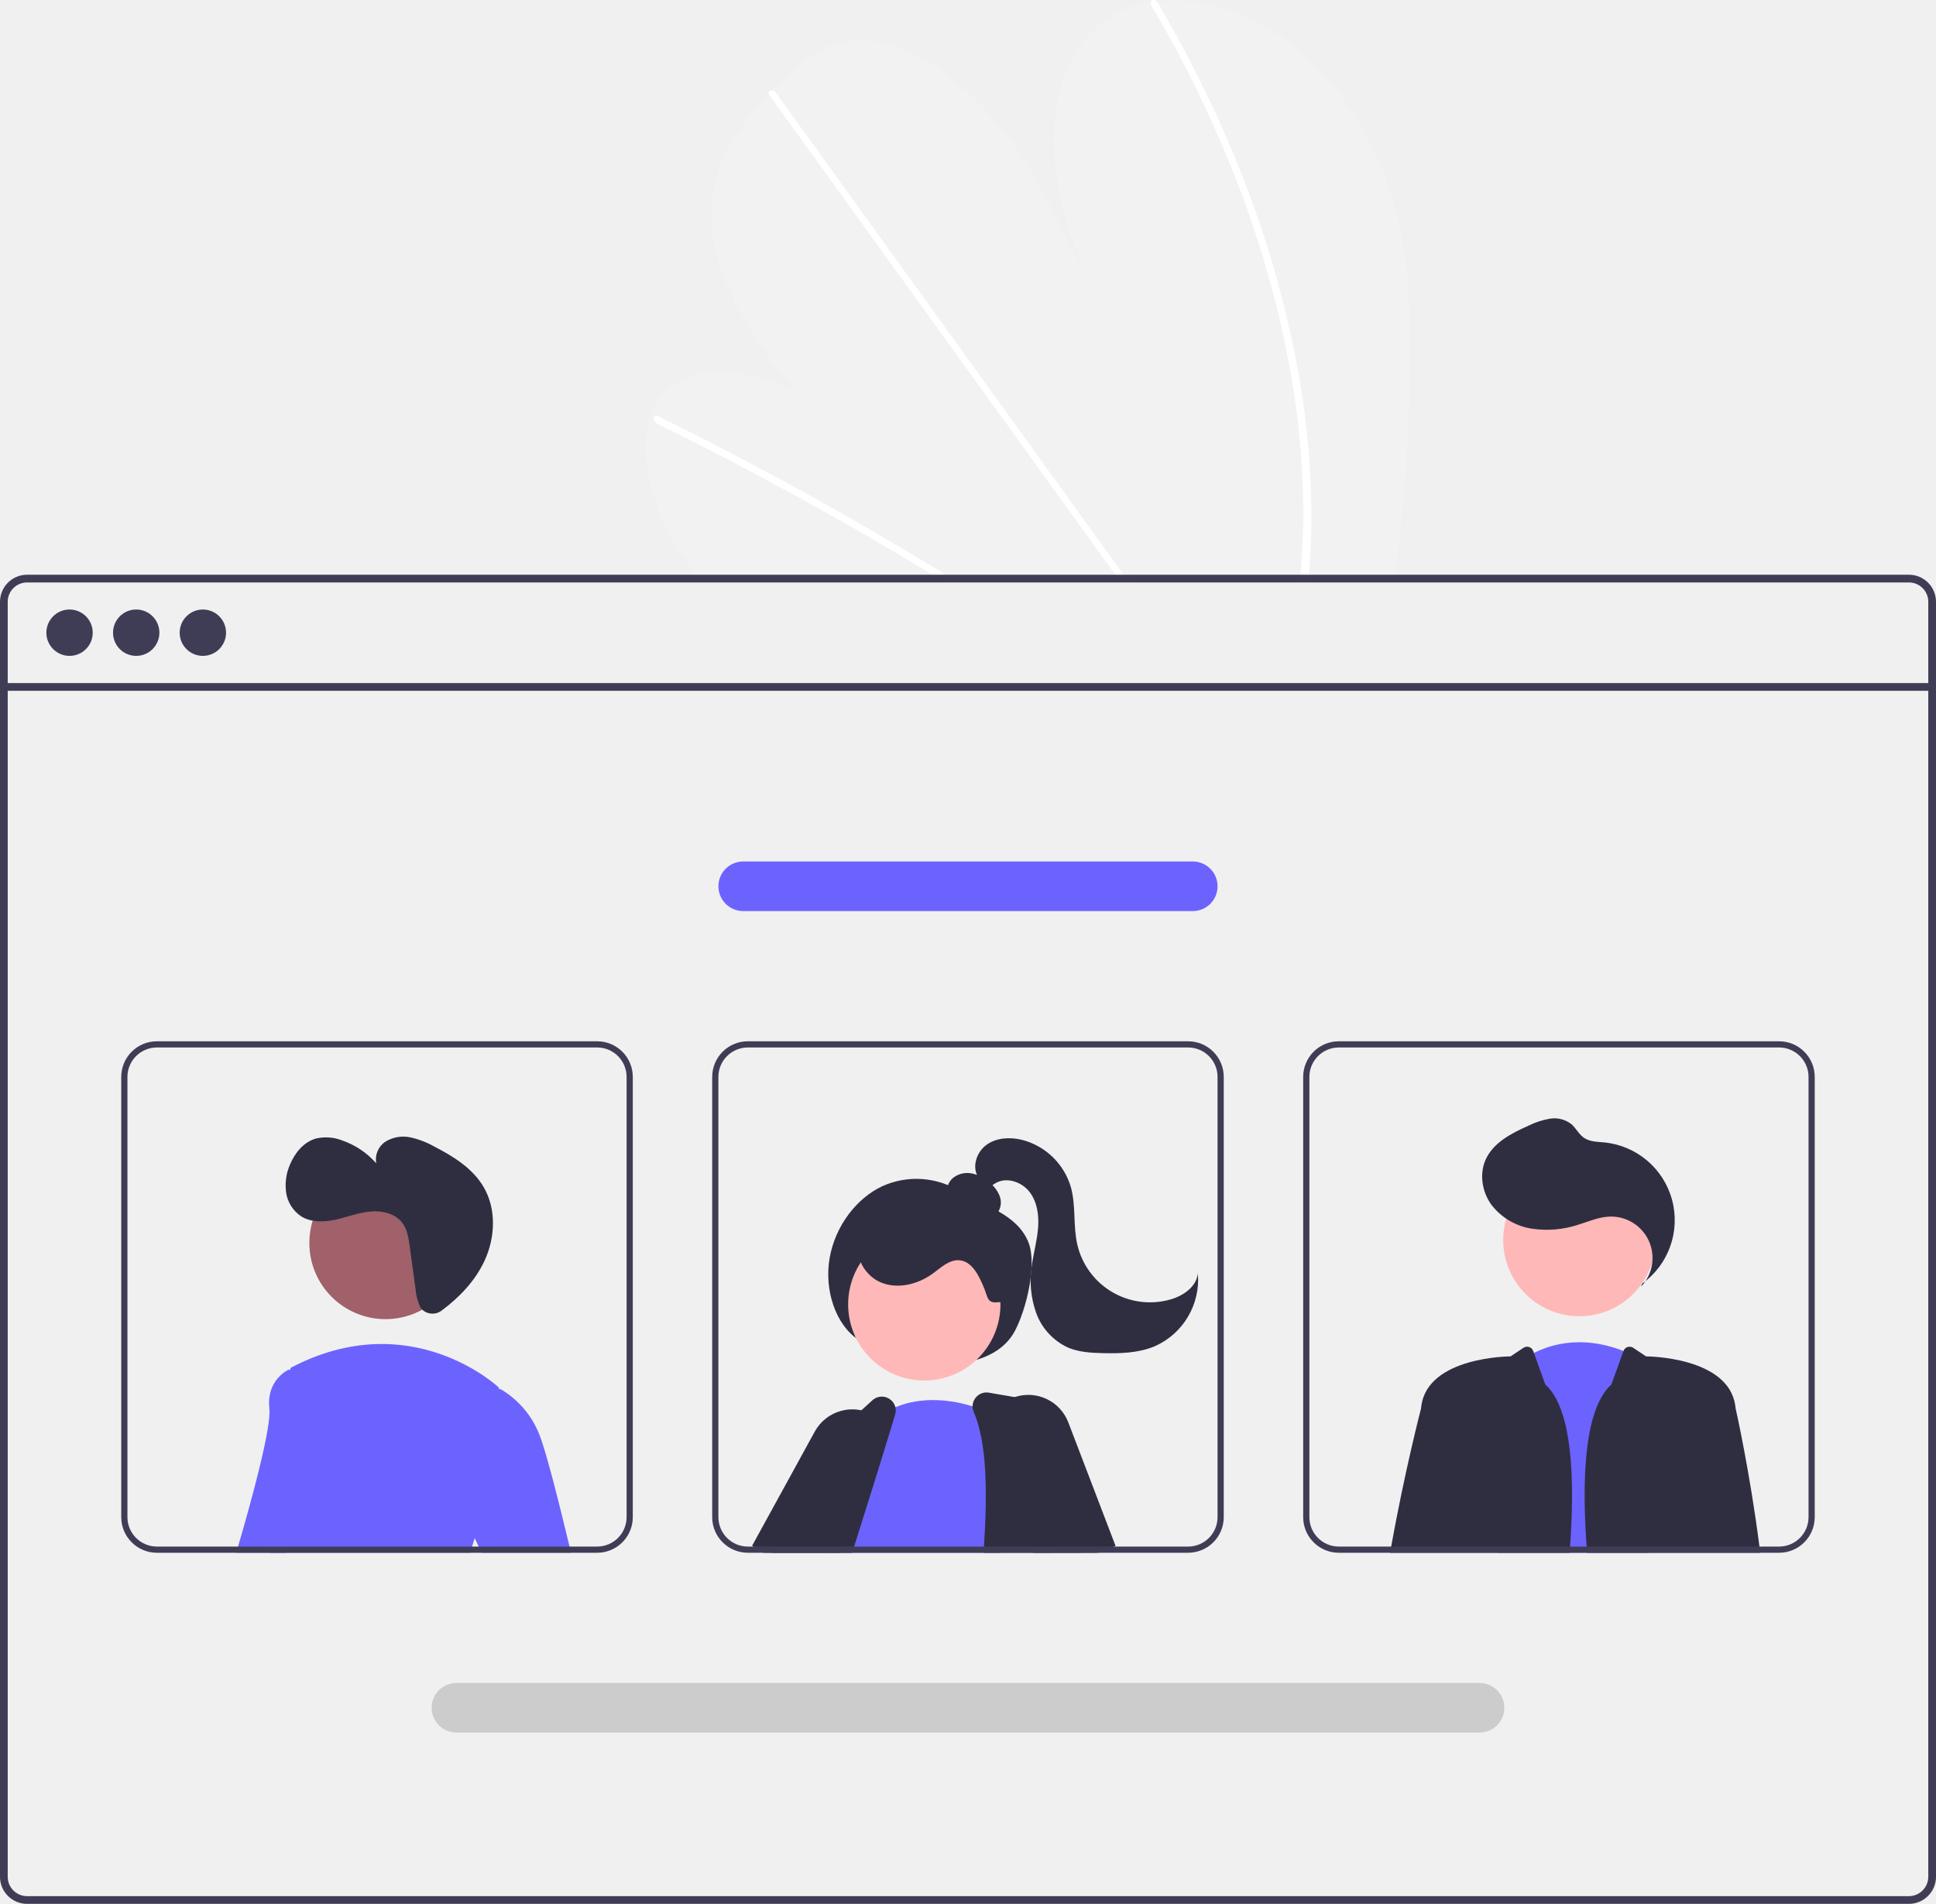
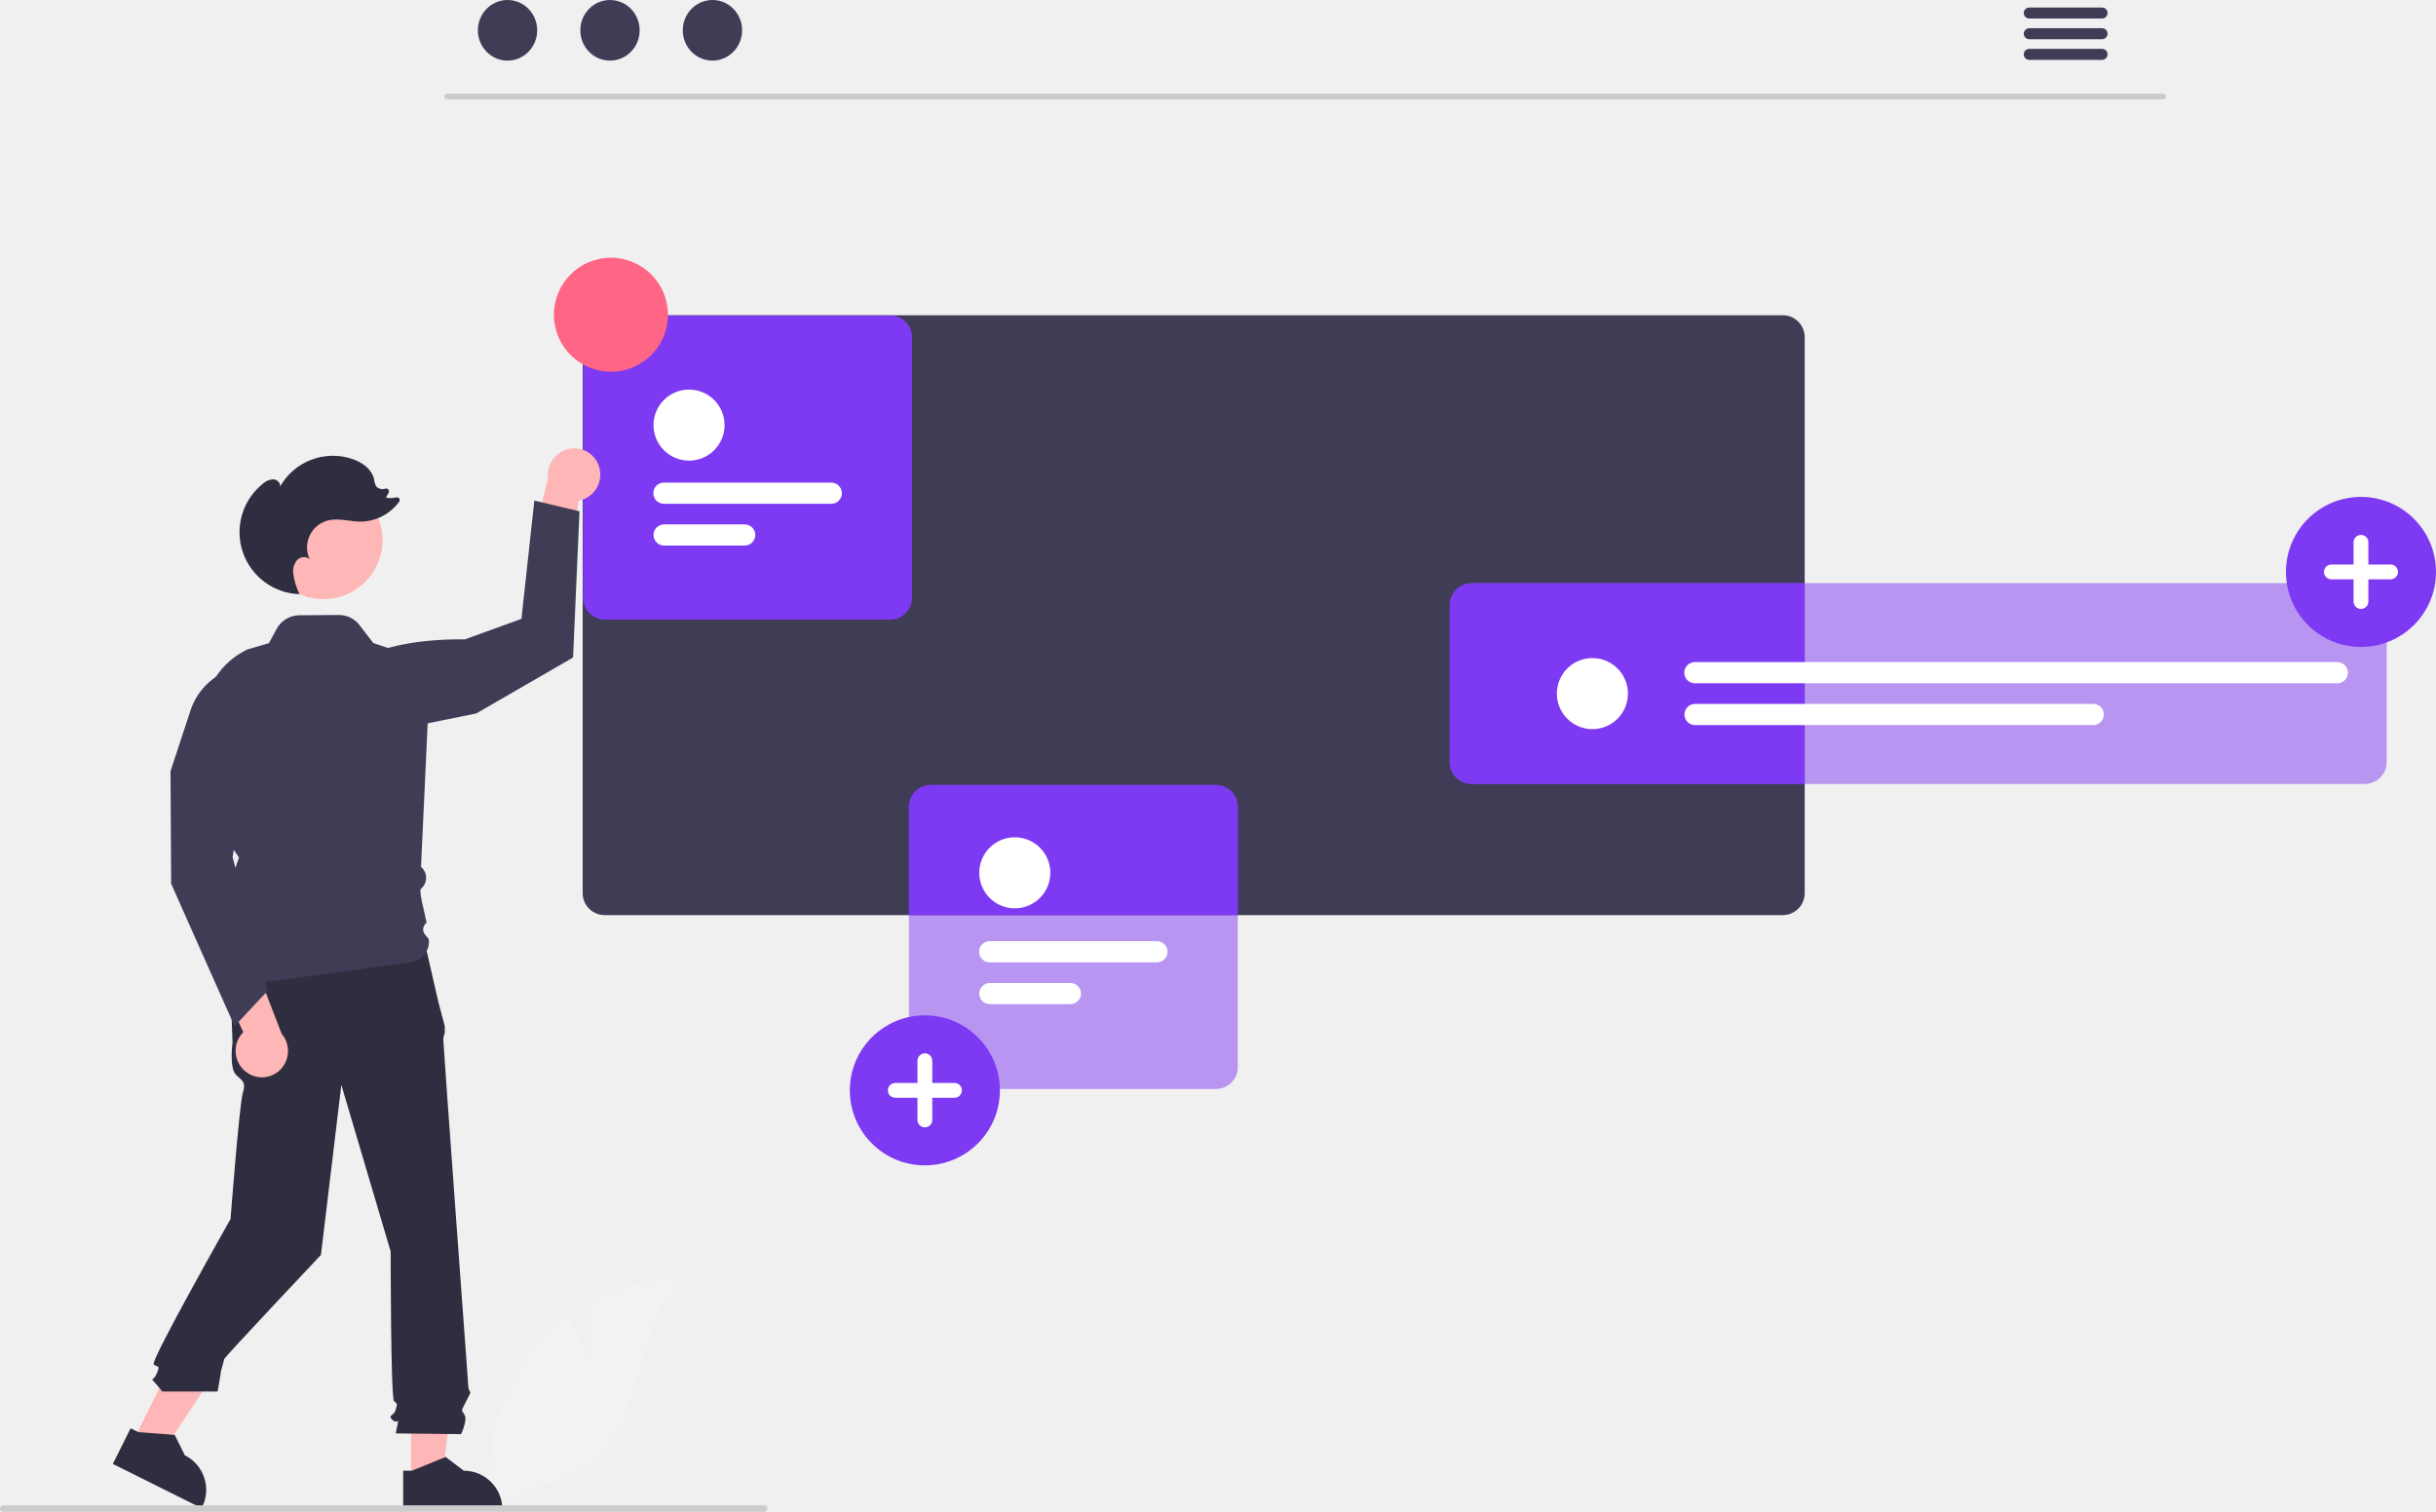
- <svg xmlns="http://www.w3.org/2000/svg" data-name="Layer 1" width="624.45" height="614.164" viewBox="0 0 624.45 614.164">
-   <path d="M742.585,257.032a554.594,554.594,0,0,1-4.83,71.29c-.11.83-.23,1.66-.34,2.49H514.135c-.66-.82-1.31-1.65-1.94-2.49-2.1-2.78-4.07-5.64-5.88-8.6-8.7-14.26-12.74-30.99-8.85-42.57l.07-.18a20.282,20.282,0,0,1,3.92-6.9c8.96-10.2,27.2-8.61,43.79-.51-14.93-16.16-26.86-36.59-27.86-54.88-.98-17.84,8.28-30.64,18.34-41.53.33-.36.66-.71.99-1.06.16-.18.33-.35.49-.53,7.85-8.3,17.01-16.49,30.34-15.58,14.62,1,30.89,13.15,42.33,27.35,11.44,14.19,19.08,30.34,26.82,46.1,7.75,15.75,16.13,31.9,28.5,45.33-16.77-20.97-30.33-44.86-35.42-68.14s-.85-45.69,13.93-56.75a34.713,34.713,0,0,1,15.17-6.22c.64-.11,1.29-.2,1.95-.28,13.73-1.64,30.16,3.02,44.18,14.3,15.44,12.42,26.2,30.9,31.6,48.47C742.005,223.712,742.665,240.652,742.585,257.032Z" transform="translate(-287.7751 -142.9181)" fill="#f2f2f2" />
-   <path d="M596.915,330.812h-4.27q-2.041-1.26-4.1-2.49c-.85-.53-1.71-1.04-2.57-1.56q-21.315-12.855-42.89-24.65-21.555-11.805-43.32-22.51a1.789,1.789,0,0,1-1.04-2.04.516.516,0,0,1,.07-.15c.2-.38.65-.54,1.31-.22,1.78.88,3.57,1.76,5.35,2.66q21.825,10.89,43.47,22.88,21.63,11.985,43.02,25.04c.3.18.6.37.9.55C594.205,329.152,595.555,329.982,596.915,330.812Z" transform="translate(-287.7751 -142.9181)" fill="#fff" />
-   <path d="M651.965,330.812h-2.64c-.6-.83-1.19-1.66-1.79-2.49q-21.149-29.31-42.29-58.62-34.62-47.985-69.22-95.97a1.7,1.7,0,0,1-.3-.58c-.2-.71.32-1.13.99-1.06a2.006,2.006,0,0,1,1.4.88q19.41,26.91,38.81,53.8,34.44,47.745,68.87,95.48c1.46,2.02,2.92,4.05,4.38,6.07C650.775,329.152,651.375,329.982,651.965,330.812Z" transform="translate(-287.7751 -142.9181)" fill="#fff" />
-   <path d="M710.695,315.152c-.11,4.45-.38,8.83-.74,13.17q-.105,1.245-.21,2.49h-2.77c.08-.83.16-1.66.23-2.49.55-6.27.93-12.61.95-19.12a266.656,266.656,0,0,0-5.55-53.72,334.665,334.665,0,0,0-16.57-55.75,383.492,383.492,0,0,0-26.91-55.1,1.476,1.476,0,0,1-.25-.98c.11-.79,1.16-1.03,1.95-.28a2.293,2.293,0,0,1,.4.5q1.935,3.285,3.8,6.59a383.227,383.227,0,0,1,25.77,55.3,333.082,333.082,0,0,1,15.47,55.84A263.074,263.074,0,0,1,710.695,315.152Z" transform="translate(-287.7751 -142.9181)" fill="#fff" />
-   <path d="M903.495,328.322h-607a8.728,8.728,0,0,0-8.72,8.72V748.362a8.728,8.728,0,0,0,8.72,8.72h607a8.712,8.712,0,0,0,6.63-3.06,2.046,2.046,0,0,0,.19-.24,8.167,8.167,0,0,0,1.25-2.11,8.507,8.507,0,0,0,.66-3.31V337.042A8.73,8.73,0,0,0,903.495,328.322Zm6.24,420.04a6.175,6.175,0,0,1-1.03,3.42,6.446,6.446,0,0,1-2.36,2.12,6.184,6.184,0,0,1-2.85.69h-607a6.238,6.238,0,0,1-6.23-6.23V337.042a6.238,6.238,0,0,1,6.23-6.23h607a6.239,6.239,0,0,1,6.24,6.23Z" transform="translate(-287.7751 -142.9181)" fill="#3f3d56" />
-   <rect x="1.243" y="220.353" width="621.957" height="2.493" fill="#3f3d56" />
-   <circle cx="22.432" cy="204.1" r="7.478" fill="#3f3d56" />
-   <circle cx="43.932" cy="204.1" r="7.478" fill="#3f3d56" />
-   <circle cx="65.433" cy="204.1" r="7.478" fill="#3f3d56" />
-   <path d="M564.752,575.192c-7.479-4.869-11.199-16.184-9.367-26.531s8.734-19.261,17.008-23.104a26.649,26.649,0,0,1,25.228,1.793c7.587,4.639,18.317,7.18,21.92,16.462,2.769,7.133-.743,21.617-4.469,28.546-3.221,5.988-9.341,8.727-15.091,9.918a45.34,45.34,0,0,1-36.669-8.461Z" transform="translate(-287.7751 -142.9181)" fill="#2f2e41" />
-   <polygon points="273.076 487.234 267.096 497.544 266.306 498.904 265.156 500.904 247.526 500.904 248.716 498.904 251.796 493.714 258.976 481.594 267.106 484.844 273.076 487.234" fill="#ffb8b8" />
-   <path d="M533.981,643.822l-3.22-2-.4-.25,20.21-36.83a13.731,13.731,0,0,1,8.25-6.62,13.575,13.575,0,0,1,6.78-.25,13.354,13.354,0,0,1,3.74,1.4,13.089,13.089,0,0,1,1.39.88,13.349,13.349,0,0,1,4.1,4.62,13.817,13.817,0,0,1-.42,13.95l-7.79,12.45-6.66,10.65-1.25,2h-24.73Z" transform="translate(-287.7751 -142.9181)" fill="#2f2e41" />
-   <circle cx="298.13" cy="420.784" r="24.561" fill="#ffb8b8" />
-   <path d="M610.561,643.822h-55.21l.25-.71q-.21-.645-.39-1.29c-.13-.45-.24-.91-.34-1.36a30.194,30.194,0,0,1,.01-12.7c3.05-14.98,15.22-27.15,15.22-27.15.21-.16.42-.31.63-.46a27.785,27.785,0,0,1,5.85-3.28c9.04-3.75,18.52-2.24,24.89-.3a49.669,49.669,0,0,1,6.49,2.47c.74.35,1.14.57,1.14.57l.63,19.21.76,23Z" transform="translate(-287.7751 -142.9181)" fill="#6c63ff" />
-   <path d="M636.101,641.822l-4.22-21.46-4.26-21.64a4.519,4.519,0,0,0-3.65-3.57l-8.92-1.54-8.3-1.43a4.459,4.459,0,0,0-4.31,1.65,4.41,4.41,0,0,0-.97,2.74,4.521,4.521,0,0,0,.37,1.79c4.33,10.1,4.41,26.09,3.31,43.46-.05.66-.09,1.33-.14,2H636.501Z" transform="translate(-287.7751 -142.9181)" fill="#2f2e41" />
-   <path d="M576.581,596.872a4.527,4.527,0,0,0-7.15-2.48l-3.83,3.48-15.68,14.28a4.345,4.345,0,0,0-1.12,1.59c-1.77,4.23-5.22,12.58-9.23,22.89q-.975,2.52-2.01,5.19c-.24.66-.5,1.33-.76,2h25.84c.21-.67.42-1.34.63-2,1.15-3.63,2.27-7.19,3.35-10.65,3.16-10.05,6.01-19.18,8.21-26.4q.915-3,1.67-5.54A4.528,4.528,0,0,0,576.581,596.872Z" transform="translate(-287.7751 -142.9181)" fill="#2f2e41" />
-   <polygon points="354.126 500.904 355.796 500.904 355.566 500.344 354.956 498.904 345.546 476.574 344.106 477.444 332.546 484.434 338.476 498.904 339.296 500.904 348.726 500.904 354.126 500.904" fill="#ffb8b8" />
-   <path d="M632.361,601.782a13.821,13.821,0,0,0-17.31-8.17,12.41,12.41,0,0,0-1.27.5,13.647,13.647,0,0,0-5.82,4.93,13.205,13.205,0,0,0-1.43,2.77,13.742,13.742,0,0,0,.31,10.57l2.89,6.44,10.34,23,.9,2H641.901l1.44-.56,3.74-1.44.52-.2Z" transform="translate(-287.7751 -142.9181)" fill="#2f2e41" />
-   <path d="M605.195,535.494a4.063,4.063,0,0,0,4.622-1.754,5.851,5.851,0,0,0,.338-5.143,10.736,10.736,0,0,0-3.195-4.215,12.406,12.406,0,0,0-5.617-2.908,7.461,7.461,0,0,0-6.053,1.331,5.377,5.377,0,0,0-1.826,5.722c.636,1.844,2.358,3.08,4.079,4a27.094,27.094,0,0,0,11.038,3.138Z" transform="translate(-287.7751 -142.9181)" fill="#2f2e41" />
-   <path d="M609.973,562.969c-3.949.544-3.442-1.465-5.023-5.124s-3.698-8.002-7.667-8.373c-3.252-.304-5.932,2.296-8.567,4.227-4.696,3.441-11.025,5.126-16.469,3.061s-9.227-8.553-7.161-13.996a11.943,11.943,0,0,1,6.907-6.529,24.028,24.028,0,0,1,9.623-1.337,49.647,49.647,0,0,1,20.864,5.341c4.472,2.272,8.826,5.523,10.522,10.244s2.813,11.355-2.038,12.632Z" transform="translate(-287.7751 -142.9181)" fill="#2f2e41" />
-   <path d="M603.177,522.509c-1.952-3.397-.341-8.059,2.853-10.329s7.477-2.493,11.288-1.582a22.166,22.166,0,0,1,15.9,15.411c1.617,5.941.656,12.322,2.025,18.326A24.049,24.049,0,0,0,665.466,562.06c4.102-1.205,8.271-4.133,8.674-8.389A23.518,23.518,0,0,1,660.212,577.22c-5.285,2.205-11.18,2.348-16.905,2.201-3.731-.096-7.546-.32-10.988-1.764A19.667,19.667,0,0,1,621.986,566.454a31.129,31.129,0,0,1-1.375-15.435c.563-4.028,1.684-7.977,1.997-12.032s-.281-8.386-2.781-11.594-7.276-4.847-10.83-2.87c-1.429.795-2.581,2.093-4.133,2.605s-3.752-.388-3.611-2.017Z" transform="translate(-287.7751 -142.9181)" fill="#2f2e41" />
-   <path d="M770.781,643.822l.19-2,5.64-58.68a35.917,35.917,0,0,1,5.93-3.77c11.61-5.85,22.81-3.05,28.87-.63a31.591,31.591,0,0,1,4.64,2.27l3.3,60.81.11,2Z" transform="translate(-287.7751 -142.9181)" fill="#6c63ff" />
-   <circle cx="509.419" cy="400.045" r="24.561" fill="#ffb8b8" />
-   <path d="M817.122,557.94a13.369,13.369,0,0,0-10.145-22.564c-3.396.114-6.596,1.503-9.838,2.523a32.535,32.535,0,0,1-15.285,1.376,20.41,20.41,0,0,1-13.016-7.686c-3.039-4.177-3.986-9.969-1.84-14.667,2.478-5.423,8.268-8.412,13.714-10.84a25.063,25.063,0,0,1,6.962-2.288,8.929,8.929,0,0,1,6.926,1.746c1.53,1.316,2.427,3.295,4.093,4.436,1.875,1.284,4.31,1.25,6.571,1.477a25.205,25.205,0,0,1,12.208,45.54Z" transform="translate(-287.7751 -142.9181)" fill="#2f2e41" />
-   <path d="M786.201,589.532l-3.66-10.16-.229-.633a2.104,2.104,0,0,0-3.146-1.037l-4.155,2.77s-26.65,0-28.79,15.99c-.03.25-.07.53-.1.83a.155.155,0,0,1-.01.04c-.27,1.05-5.3,20.49-9.62,44.49-.12.66-.24,1.33-.36,2h57.91v-0C795.926,619.713,794.871,597.297,786.201,589.532Z" transform="translate(-287.7751 -142.9181)" fill="#2f2e41" />
-   <path d="M855.281,641.822c-3.16-24.62-7.68-44.53-7.68-44.53-.04-.3-.08-.58-.11-.83-2.13-15.99-28.78-15.99-28.78-15.99l-4.153-2.769a2.104,2.104,0,0,0-3.147,1.039l-3.89,10.79c-8.67,7.765-9.725,30.181-7.84,54.289l0.0.001h55.85C855.451,643.152,855.361,642.482,855.281,641.822Z" transform="translate(-287.7751 -142.9181)" fill="#2f2e41" />
-   <path d="M386.201,585.762l-5.94,56.06-.21,2H363.981c.19-.65.38-1.32.58-2,4.56-15.64,10.77-38.47,10.1-44.52-1.05-9.44,6.3-12.59,6.3-12.59l.46.09Z" transform="translate(-287.7751 -142.9181)" fill="#6c63ff" />
-   <circle cx="124.343" cy="400.979" r="24.561" fill="#a0616a" />
-   <path d="M443.911,631.922a40.266,40.266,0,0,0-3.03,7.16c-.29.88-.57,1.8-.83,2.74-.19.65-.36,1.32-.53,2H374.741c.09-.66.17-1.33.26-2,3.31-26.15,5.99-52.69,6.42-57.02.04-.41.06-.62.06-.62,38.82-20.46,67.15,6.3,67.15,6.3s.04.19.1.56C449.351,594.782,452.511,616.622,443.911,631.922Z" transform="translate(-287.7751 -142.9181)" fill="#6c63ff" />
-   <path d="M440.881,639.082l-4.32-9.26,1.05-36.72,11.12-2.06.39-.07a29.445,29.445,0,0,1,12.62,14.72c2.16,5.4,6.27,21.64,9.74,36.13.16.67.32,1.34.48,2H443.091l-.93-2Z" transform="translate(-287.7751 -142.9181)" fill="#6c63ff" />
-   <path d="M480.391,478.822h-142.02a11.504,11.504,0,0,0-11.49,11.49v142.02a11.504,11.504,0,0,0,11.49,11.49h142.02a11.497,11.497,0,0,0,11.49-11.49v-142.02A11.497,11.497,0,0,0,480.391,478.822Zm9.49,153.51a9.498,9.498,0,0,1-9.49,9.49h-142.02a9.505,9.505,0,0,1-9.49-9.49v-142.02a9.505,9.505,0,0,1,9.49-9.49h142.02a9.498,9.498,0,0,1,9.49,9.49Zm-109.62,9.49-.21,2h59.47c.17-.68.34-1.35.53-2Z" transform="translate(-287.7751 -142.9181)" fill="#3f3d56" />
-   <path d="M671.001,478.822h-142.02a11.504,11.504,0,0,0-11.49,11.49v142.02a11.504,11.504,0,0,0,11.49,11.49h142.02a11.497,11.497,0,0,0,11.49-11.49v-142.02A11.497,11.497,0,0,0,671.001,478.822Zm9.49,153.51a9.498,9.498,0,0,1-9.49,9.49h-142.02a9.505,9.505,0,0,1-9.49-9.49v-142.02a9.505,9.505,0,0,1,9.49-9.49h142.02a9.498,9.498,0,0,1,9.49,9.49Zm-125.28,9.49q.18.645.39,1.29l-.25.71h49.66c.05-.67.09-1.34.14-2Z" transform="translate(-287.7751 -142.9181)" fill="#3f3d56" />
-   <path d="M861.621,478.822h-142.02a11.497,11.497,0,0,0-11.49,11.49v142.02a11.497,11.497,0,0,0,11.49,11.49h142.02a11.504,11.504,0,0,0,11.49-11.49v-142.02A11.504,11.504,0,0,0,861.621,478.822Zm9.49,153.51a9.504,9.504,0,0,1-9.49,9.49h-142.02a9.498,9.498,0,0,1-9.49-9.49v-142.02a9.498,9.498,0,0,1,9.49-9.49h142.02a9.504,9.504,0,0,1,9.49,9.49Zm-76.92,9.49c-.05.66-.1,1.33-.15,2h43.09c.08-.66.17-1.33.25-2Z" transform="translate(-287.7751 -142.9181)" fill="#3f3d56" />
-   <path d="M764.996,701.822h-330a8,8,0,1,1,0-16h330a8,8,0,1,1,0,16Z" transform="translate(-287.7751 -142.9181)" fill="#ccc" />
-   <path d="M672.496,436.822h-145a8,8,0,0,1,0-16h145a8,8,0,0,1,0,16Z" transform="translate(-287.7751 -142.9181)" fill="#6c63ff" />
-   <path d="M423.866,565.296a4.853,4.853,0,0,0,6.346.407c5.789-4.291,10.87-9.632,13.878-16.147,3.446-7.465,3.831-16.625-.324-23.72-3.512-5.998-9.714-9.868-15.896-13.046a28.271,28.271,0,0,0-7.674-2.958,10.937,10.937,0,0,0-7.952,1.283,6.868,6.868,0,0,0-3.101,7.091A25.847,25.847,0,0,0,398.111,510.8a14.267,14.267,0,0,0-8.425-.611c-3.923,1.113-6.786,4.598-8.353,8.362a16.724,16.724,0,0,0-1.262,9.125,11.147,11.147,0,0,0,4.871,7.635c3.243,2.007,7.381,1.862,11.105,1.042s7.33-2.246,11.126-2.606,8.024.586,10.335,3.62c1.627,2.137,2.045,4.928,2.41,7.589l1.9,13.839a16.881,16.881,0,0,0,1.51,5.783A3.333,3.333,0,0,0,423.866,565.296Z" transform="translate(-287.7751 -142.9181)" fill="#2f2e41" />
+ <svg xmlns="http://www.w3.org/2000/svg" data-name="Layer 1" width="897.318" height="556.975" viewBox="0 0 897.318 556.975">
+   <path d="M368.68,673.559l.998-22.434a72.456,72.456,0,0,1,33.796-8.555c-16.231,13.27-14.203,38.851-25.208,56.697a43.582,43.582,0,0,1-31.959,20.14l-13.583,8.316A73.03,73.03,0,0,1,348.116,668.544a70.542,70.542,0,0,1,12.964-12.046C364.334,665.076,368.68,673.559,368.68,673.559Z" transform="translate(-151.3408 -171.5124)" fill="#f2f2f2" />
+   <path d="M948.262,208.065H315.939a1.016,1.016,0,0,1,0-2.031H948.262a1.016,1.016,0,0,1,0,2.031Z" transform="translate(-151.3408 -171.5124)" fill="#cacaca" />
+   <ellipse cx="186.953" cy="11.169" rx="10.925" ry="11.169" fill="#3f3d56" />
+   <ellipse cx="224.695" cy="11.169" rx="10.925" ry="11.169" fill="#3f3d56" />
+   <ellipse cx="262.437" cy="11.169" rx="10.925" ry="11.169" fill="#3f3d56" />
+   <path d="M925.645,174.281h-26.81a2.03,2.03,0,0,0,0,4.06h26.81a2.03,2.03,0,0,0,0-4.06Z" transform="translate(-151.3408 -171.5124)" fill="#3f3d56" />
+   <path d="M925.645,181.901h-26.81a2.03,2.03,0,0,0,0,4.06h26.81a2.03,2.03,0,0,0,0-4.06Z" transform="translate(-151.3408 -171.5124)" fill="#3f3d56" />
+   <path d="M925.645,189.511h-26.81a2.03,2.03,0,0,0,0,4.06h26.81a2.03,2.03,0,0,0,0-4.06Z" transform="translate(-151.3408 -171.5124)" fill="#3f3d56" />
+   <path d="M808.054,287.654h-434.01a8.07,8.07,0,0,0-8.07,8.06v204.87a8.079,8.079,0,0,0,8.07,8.07h434.01a8.077,8.077,0,0,0,8.06-8.07v-204.87A8.068,8.068,0,0,0,808.054,287.654Z" transform="translate(-151.3408 -171.5124)" fill="#3f3d56" />
+   <path d="M693.414,386.354a8.068,8.068,0,0,0-8.06,8.06v57.87a8.077,8.077,0,0,0,8.06,8.07H816.114v-74Z" transform="translate(-151.3408 -171.5124)" fill="#7E3AF2" />
+   <path d="M1022.429,460.35H693.418a8.076,8.076,0,0,1-8.066-8.066V394.416a8.075,8.075,0,0,1,8.066-8.066h329.01a8.075,8.075,0,0,1,8.066,8.066v57.868A8.076,8.076,0,0,1,1022.429,460.35Z" transform="translate(-151.3408 -171.5124)" fill="#7E3AF2" opacity="0.5" />
+   <circle cx="586.571" cy="255.537" r="13.089" fill="#fff" />
+   <path d="M1012.235,423.246H775.72a3.898,3.898,0,1,1,0-7.795h236.514a3.898,3.898,0,1,1,0,7.795Z" transform="translate(-151.3408 -171.5124)" fill="#fff" />
+   <path d="M922.404,438.648H775.72a3.898,3.898,0,1,1,0-7.796H922.404a3.898,3.898,0,0,1,0,7.796Z" transform="translate(-151.3408 -171.5124)" fill="#fff" />
+   <polygon points="151.406 545.537 162.734 545.536 168.123 501.843 151.404 501.843 151.406 545.537" fill="#ffb6b6" />
+   <path d="M299.858,713.351l3.188-0,12.448-5.062,6.672,5.062h.001a14.218,14.218,0,0,1,14.217,14.217v.462l-36.526.001Z" transform="translate(-151.3408 -171.5124)" fill="#2f2e41" />
+   <polygon points="49.051 530.809 59.19 535.862 83.504 499.161 68.541 491.703 49.051 530.809" fill="#ffb6b6" />
+   <path d="M199.456,697.722l2.854,1.422,13.399,1.022,3.713,7.506.001 0a14.218,14.218,0,0,1,6.382,19.066l-.206.413L192.908,710.86Z" transform="translate(-151.3408 -171.5124)" fill="#2f2e41" />
+   <path d="M307.766,518.609l-72.026,1.879,1.253,35.074s-1.253,9.395,1.253,11.9,3.758,2.505,2.505,6.889-4.491,46.274-4.491,46.274-29.562,52.27-28.309,53.522,2.505,0,1.253,3.132-2.505,1.879-1.253,3.132a46.128,46.128,0,0,1,3.132,3.758h20.416s1.142-6.263,1.142-6.889,1.253-4.384,1.253-5.011,35.669-38.417,35.669-38.417l7.516-62.631,18.163,61.379s0,53.863,1.253,55.116,1.253.626.626,3.132-3.132,1.879-1.253,3.758,2.505-1.253,1.879,1.879l-.626,3.132,24.062.269s2.505-5.279,1.253-7.158-1.177-1.366.351-4.441,2.155-3.701,1.528-4.327-.626-3.958-.626-3.958-9.031-123.184-9.031-125.063a6.247,6.247,0,0,1,.52-2.818V549.567l-2.399-9.037Z" transform="translate(-151.3408 -171.5124)" fill="#2f2e41" />
+   <path d="M1021.021,409.86a27.638,27.638,0,1,1,27.638-27.638A27.638,27.638,0,0,1,1021.021,409.86Z" transform="translate(-151.3408 -171.5124)" fill="#7E3AF2" />
+   <path d="M1031.926,379.496h-8.179v-8.179a2.726,2.726,0,0,0-5.453,0v8.179h-8.179a2.726,2.726,0,1,0,0,5.453h8.179v8.179a2.726,2.726,0,0,0,5.453,0v-8.179h8.179a2.726,2.726,0,1,0,0-5.453Z" transform="translate(-151.3408 -171.5124)" fill="#fff" />
+   <path d="M599.224,460.724h-105.01a8.079,8.079,0,0,0-8.07,8.07v39.86h121.14v-39.86A8.077,8.077,0,0,0,599.224,460.724Z" transform="translate(-151.3408 -171.5124)" fill="#7E3AF2" />
+   <path d="M599.221,572.724H494.21a8.076,8.076,0,0,1-8.066-8.066V468.79a8.075,8.075,0,0,1,8.066-8.066H599.221a8.075,8.075,0,0,1,8.066,8.066v95.868A8.076,8.076,0,0,1,599.221,572.724Z" transform="translate(-151.3408 -171.5124)" fill="#7E3AF2" opacity="0.5" />
+   <circle cx="373.808" cy="321.563" r="13.089" fill="#fff" />
+   <path d="M577.472,526.06h-61.514a3.898,3.898,0,1,1,0-7.795h61.514a3.898,3.898,0,1,1,0,7.795Z" transform="translate(-151.3408 -171.5124)" fill="#fff" />
+   <path d="M545.641,541.462H515.958a3.898,3.898,0,0,1,0-7.796h29.684a3.898,3.898,0,0,1,0,7.796Z" transform="translate(-151.3408 -171.5124)" fill="#fff" />
+   <path d="M492.021,600.86a27.638,27.638,0,1,1,27.638-27.638A27.638,27.638,0,0,1,492.021,600.86Z" transform="translate(-151.3408 -171.5124)" fill="#7E3AF2" />
+   <path d="M502.926,570.496h-8.179v-8.179a2.726,2.726,0,1,0-5.453,0v8.179h-8.179a2.726,2.726,0,1,0,0,5.453h8.179v8.179a2.726,2.726,0,1,0,5.453,0v-8.179h8.179a2.726,2.726,0,1,0,0-5.453Z" transform="translate(-151.3408 -171.5124)" fill="#fff" />
+   <path d="M479.228,399.779H374.218a8.076,8.076,0,0,1-8.066-8.066V295.845a8.075,8.075,0,0,1,8.066-8.066H479.228a8.075,8.075,0,0,1,8.066,8.066v95.868A8.076,8.076,0,0,1,479.228,399.779Z" transform="translate(-151.3408 -171.5124)" fill="#7E3AF2" />
+   <circle cx="253.816" cy="156.618" r="13.089" fill="#7E3AF2" />
+   <path d="M457.48,357.115h-61.514a3.898,3.898,0,1,1,0-7.795h61.514a3.898,3.898,0,1,1,0,7.795Z" transform="translate(-151.3408 -171.5124)" fill="#7E3AF2" />
+   <path d="M425.649,372.517H395.966a3.898,3.898,0,1,1,0-7.796h29.684a3.898,3.898,0,1,1,0,7.796Z" transform="translate(-151.3408 -171.5124)" fill="#7E3AF2" />
+   <path d="M479.228,399.779H374.218a8.076,8.076,0,0,1-8.066-8.066V295.845a8.075,8.075,0,0,1,8.066-8.066H479.228a8.075,8.075,0,0,1,8.066,8.066v95.868A8.076,8.076,0,0,1,479.228,399.779Z" transform="translate(-151.3408 -171.5124)" fill="#7E3AF2" opacity="0.5" />
+   <circle cx="253.816" cy="156.618" r="13.089" fill="#fff" />
+   <path d="M457.48,357.115h-61.514a3.898,3.898,0,1,1,0-7.795h61.514a3.898,3.898,0,1,1,0,7.795Z" transform="translate(-151.3408 -171.5124)" fill="#fff" />
+   <path d="M425.649,372.517H395.966a3.898,3.898,0,1,1,0-7.796h29.684a3.898,3.898,0,1,1,0,7.796Z" transform="translate(-151.3408 -171.5124)" fill="#fff" />
+   <circle cx="225.043" cy="115.951" r="21" fill="#ff6584" />
+   <path d="M434.011,727.298a1.186,1.186,0,0,1-1.19,1.19h-280.29a1.19,1.19,0,0,1,0-2.38h280.29A1.187,1.187,0,0,1,434.011,727.298Z" transform="translate(-151.3408 -171.5124)" fill="#ccc" />
+   <path d="M371.896,343.088a9.771,9.771,0,0,1-5.759,12.435,9.6,9.6,0,0,1-1.635.451l-5.546,33.959-13.01-12.013,7.261-30.407a9.806,9.806,0,0,1,8.59-10.759,9.547,9.547,0,0,1,10.099,6.333Z" transform="translate(-151.3408 -171.5124)" fill="#ffb6b6" />
+   <path d="M275.881,420.037s10.097-13.341,46.739-12.976l20.798-7.556,4.753-43.57,16.636,3.961-2.377,53.868-35.648,20.597-46.739,9.506Z" transform="translate(-151.3408 -171.5124)" fill="#3f3d56" />
+   <circle id="a9729a65-ee7a-4a83-8b52-5849077a5ed0" data-name="ab6171fa-7d69-4734-b81c-8dff60f9761b" cx="119.175" cy="198.983" r="21.747" fill="#ffb6b6" />
+   <path d="M233.708,535.39a.417.417,0,0,1-.114-.015c-.402-.112-.719-.2.73-12.729l1.564-9.903L234.361,503.997l-2.568-2.568,4.127-4.127,3.463-9.838-5.993-8.88-6.876-36.316a28.972,28.972,0,0,1,15.911-31.478l7.958-2.325,2.895-5.31a9.52,9.52,0,0,1,8.287-4.962l14.573-.109a9.52,9.52,0,0,1,7.617,3.715l5.084,6.609,21.083,7.162-3.496,75.321,0,0a5.233,5.233,0,0,1,.359,7.695c-.219.221-.393.401-.501.52-.355.505.311,4.275,1.135,7.475l1.056,4.901h0a3.013,3.013,0,0,0-.548,4.398l1.346,1.591v0a7.599,7.599,0,0,1-6.507,8.535C283.5,528.628,233.809,535.39,233.708,535.39Z" transform="translate(-151.3408 -171.5124)" fill="#3f3d56" />
+   <path d="M264.953,391.178q-.139-.307-.278-.616c.036.001.071.006.106.007Z" transform="translate(-151.3408 -171.5124)" fill="#2f2e41" />
+   <path d="M248.164,349.737a6.053,6.053,0,0,1,3.792-1.639c1.406.045,2.832,1.315,2.541,2.692a22.348,22.348,0,0,1,26.895-10.085c3.495,1.233,6.923,3.7,7.726,7.318a6.591,6.591,0,0,0,.83,2.702,3.084,3.084,0,0,0,3.282.832l.035-.01a1.028,1.028,0,0,1,1.242,1.451l-.989,1.844a7.925,7.925,0,0,0,3.776-.08,1.027,1.027,0,0,1,1.09,1.598,17.895,17.895,0,0,1-14.269,7.334c-3.951-.024-7.944-1.386-11.789-.477a10.24,10.24,0,0,0-6.888,14.376c-1.181-1.292-3.465-.986-4.674.281a6.41,6.41,0,0,0-1.399,4.905,22.757,22.757,0,0,0,2.336,7.639,22.836,22.836,0,0,1-13.537-40.678Z" transform="translate(-151.3408 -171.5124)" fill="#2f2e41" />
+   <path d="M242.18,566.581a9.771,9.771,0,0,1-2.302-13.509,9.6,9.6,0,0,1,1.092-1.298l-14.675-31.123,17.527,2.525,11.249,29.168a9.806,9.806,0,0,1-.98,13.733,9.547,9.547,0,0,1-11.91.505Z" transform="translate(-151.3408 -171.5124)" fill="#ffb6b6" />
+   <path d="M237.736,549.587,214.384,497.103l-.234-41.452,7.361-22.39a23.925,23.925,0,0,1,30.827-15.04l.162.058.068.158c.272.635,6.446,15.906-11.867,47.322l-3.686,21.496,12.932,49.274Z" transform="translate(-151.3408 -171.5124)" fill="#3f3d56" />
</svg>
